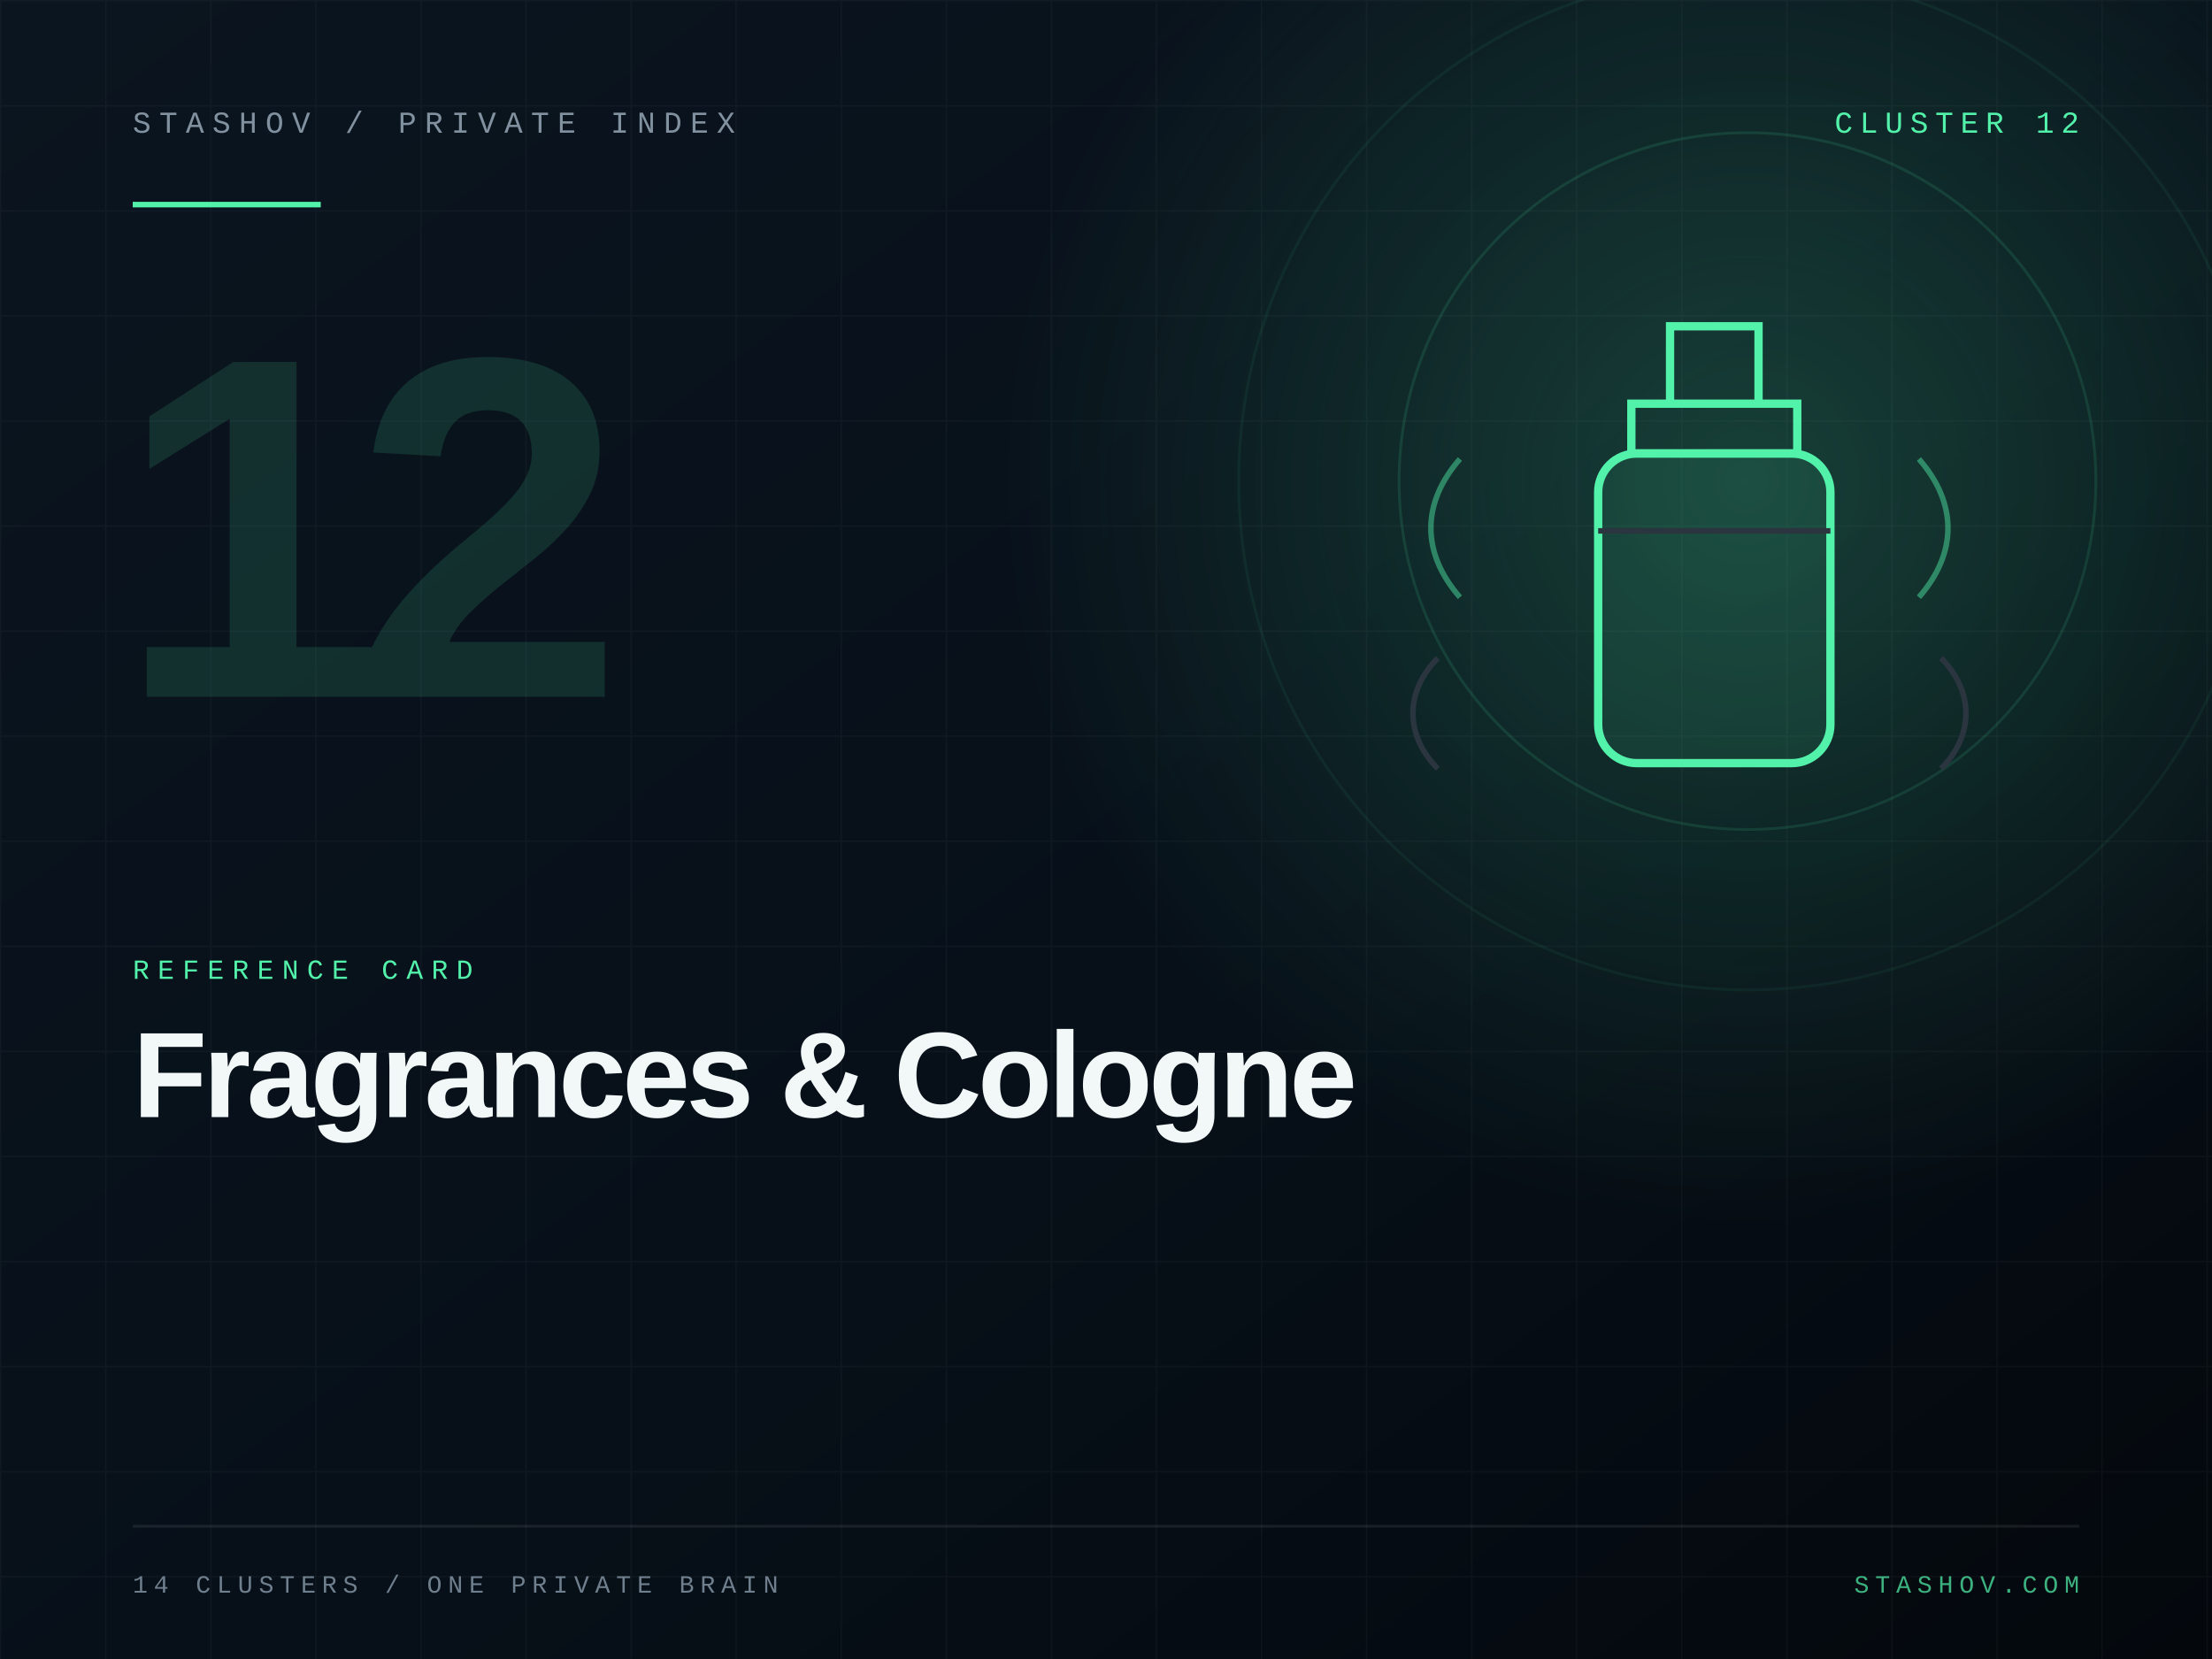
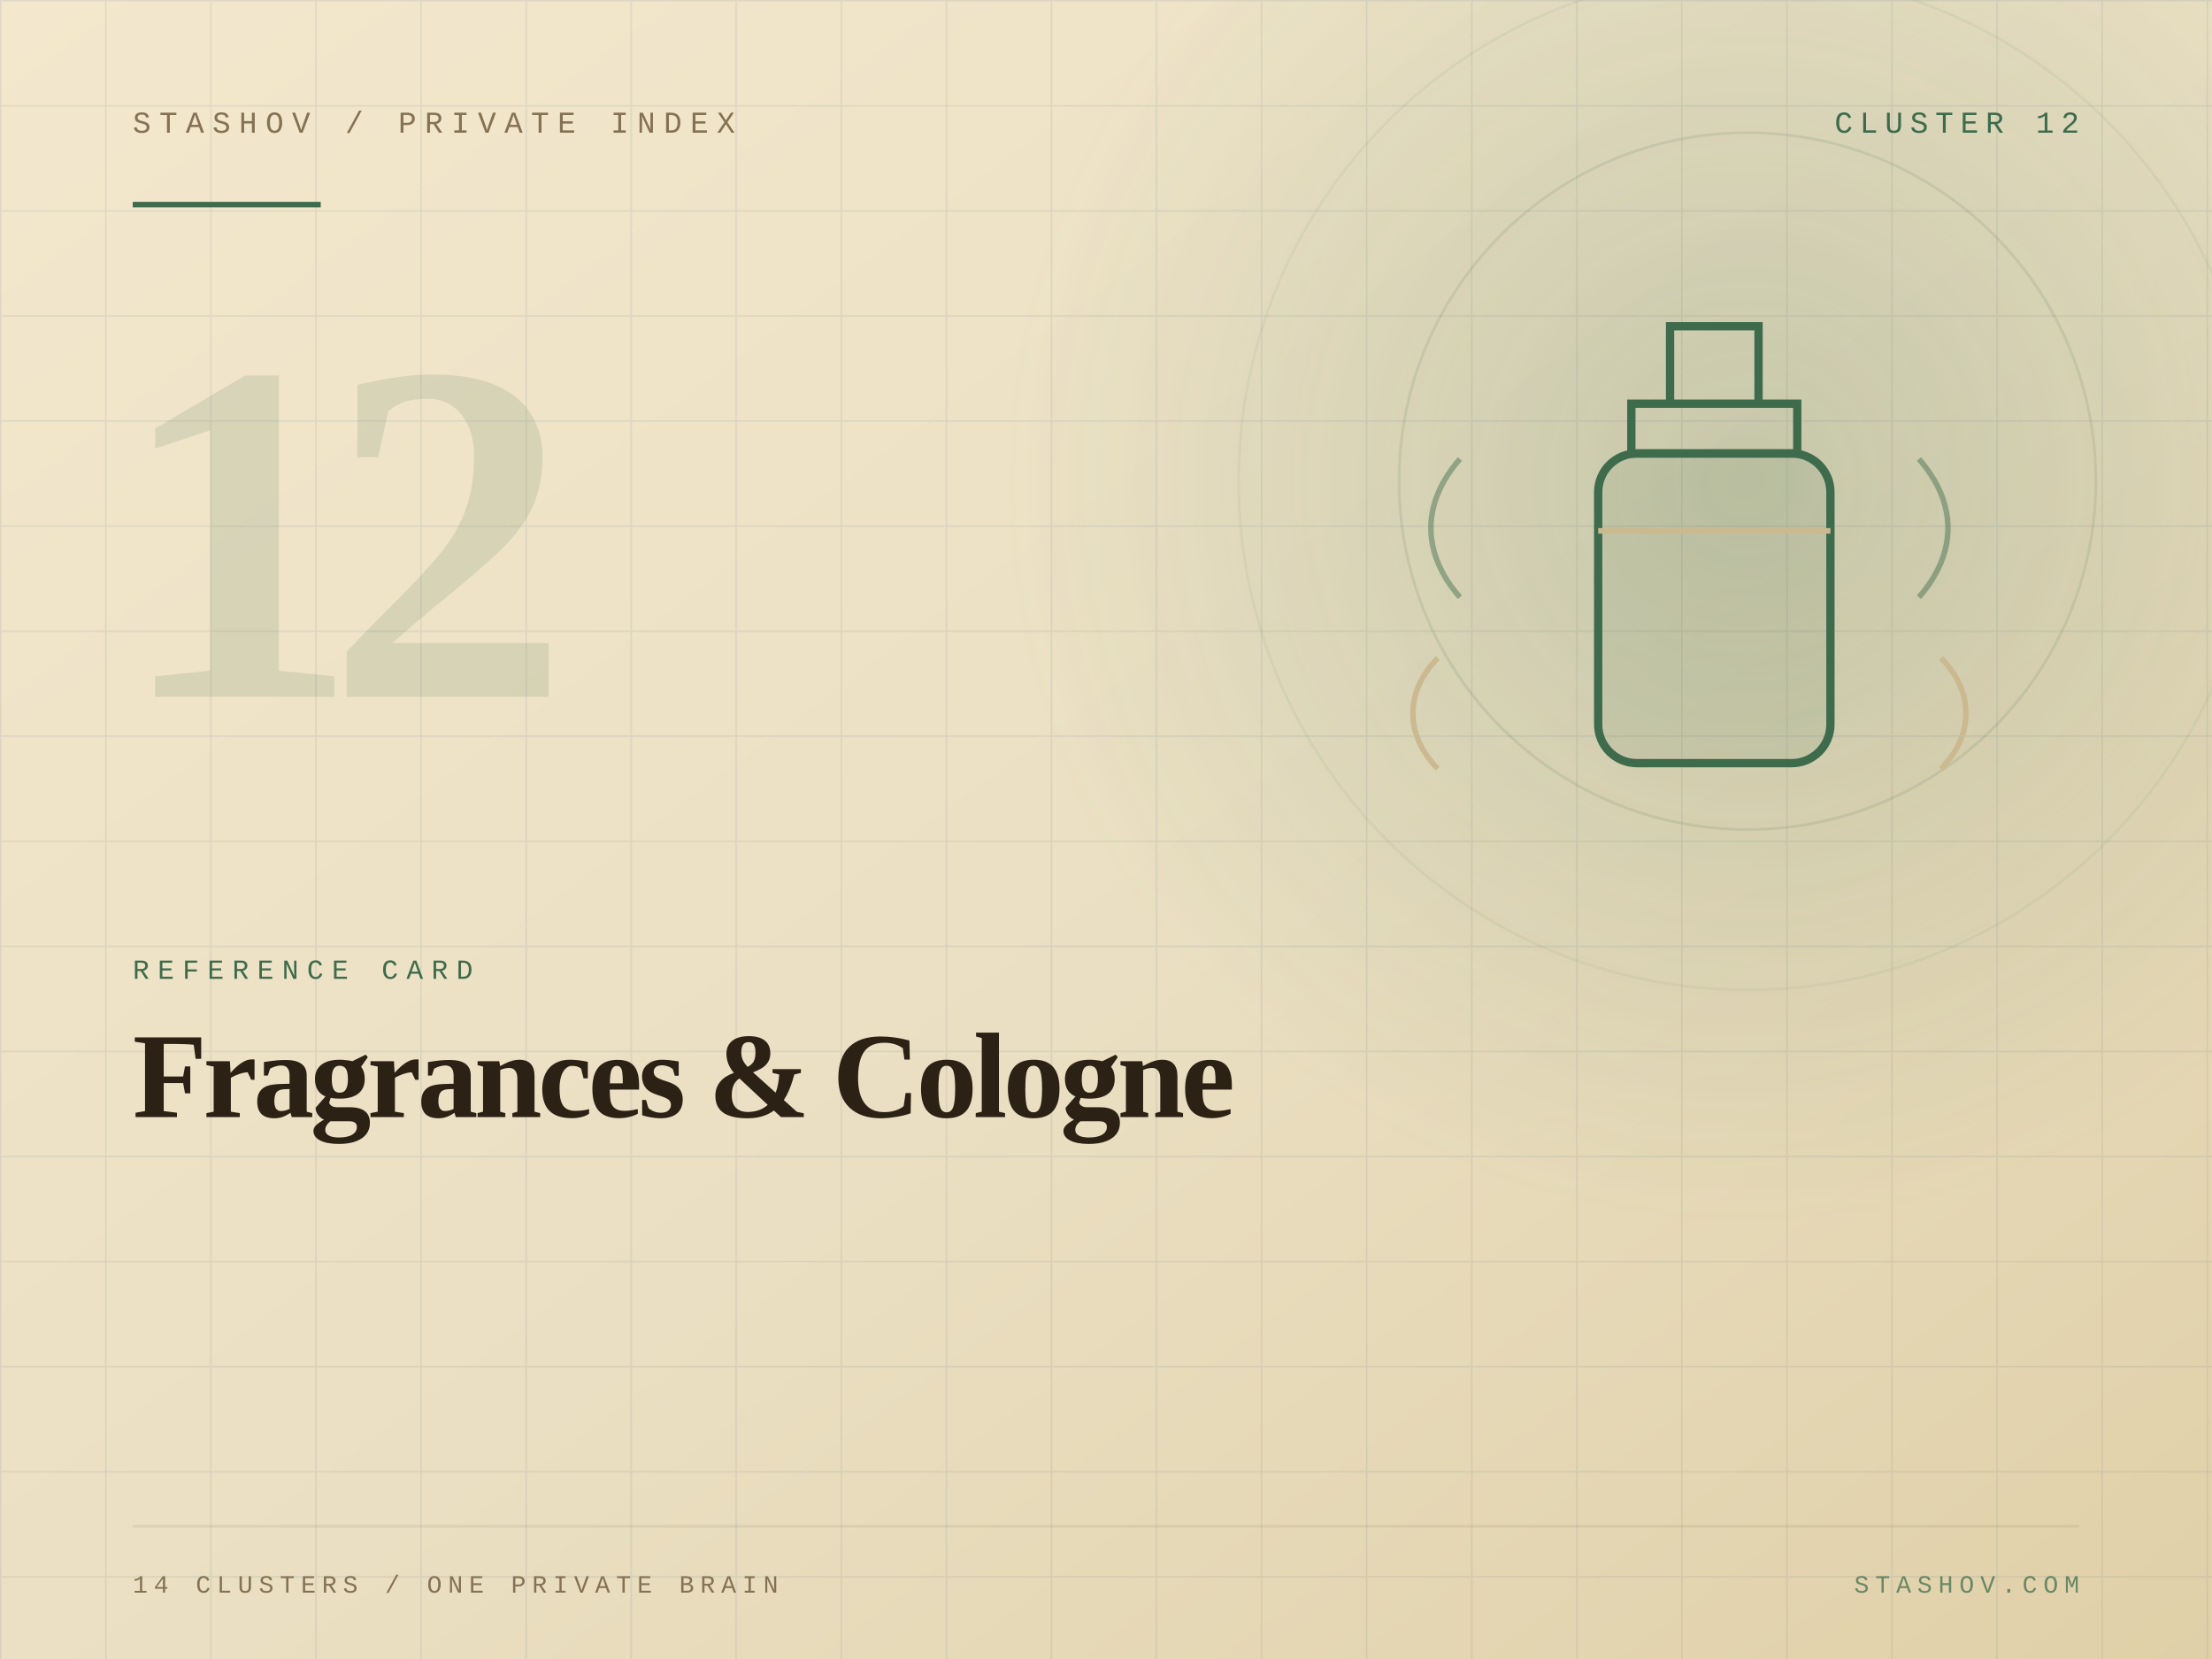
<svg xmlns="http://www.w3.org/2000/svg" width="800" height="600" viewBox="0 0 800 600" role="img" aria-label="Fragrances &amp; Cologne reference card">
  <defs>
    <linearGradient id="bg" x1="0" y1="0" x2="1" y2="1">
-       <stop offset="0" stop-color="#0b151f" />
-       <stop offset="0.55" stop-color="#071019" />
-       <stop offset="1" stop-color="#04080d" />
+       <stop offset="0" stop-color="#f3e8cd" />
+       <stop offset="0.55" stop-color="#eadfc2" />
+       <stop offset="1" stop-color="#e0d0a8" />
    </linearGradient>
    <radialGradient id="glow" cx="0.5" cy="0.5" r="0.5">
-       <stop offset="0" stop-color="#52f2ab" stop-opacity="0.3" />
-       <stop offset="1" stop-color="#52f2ab" stop-opacity="0" />
+       <stop offset="0" stop-color="#3d6b4c" stop-opacity="0.3" />
+       <stop offset="1" stop-color="#3d6b4c" stop-opacity="0" />
    </radialGradient>
    <pattern id="grid" width="38" height="38" patternUnits="userSpaceOnUse">
-       <path d="M38 0H0V38" fill="none" stroke="#ffffff" stroke-opacity="0.035" />
+       <path d="M38 0H0V38" fill="none" stroke="#31517e" stroke-opacity="0.10" />
    </pattern>
  </defs>
  <rect width="800" height="600" fill="url(#bg)" />
  <rect width="800" height="600" fill="url(#grid)" />
  <circle cx="632" cy="174" r="270" fill="url(#glow)" opacity="0.7" />
-   <circle cx="632" cy="174" r="126" fill="none" stroke="#52f2ab" stroke-opacity="0.12" stroke-width="1" />
-   <circle cx="632" cy="174" r="184" fill="none" stroke="#52f2ab" stroke-opacity="0.06" stroke-width="1" />
-   <path d="M48 74h68" stroke="#52f2ab" stroke-width="2" />
-   <text x="48" y="48" fill="#82919f" font-family="Consolas, 'Courier New', monospace" font-size="11" letter-spacing="3">STASHOV / PRIVATE INDEX</text>
-   <text x="752" y="48" text-anchor="end" fill="#52f2ab" font-family="Consolas, 'Courier New', monospace" font-size="11" letter-spacing="2.5">CLUSTER 12</text>
-   <text x="42" y="252" fill="#52f2ab" fill-opacity="0.13" font-family="'Segoe UI', Arial, sans-serif" font-size="176" font-weight="700" letter-spacing="-12">12</text>
+   <circle cx="632" cy="174" r="126" fill="none" stroke="#3d6b4c" stroke-opacity="0.12" stroke-width="1" />
+   <circle cx="632" cy="174" r="184" fill="none" stroke="#3d6b4c" stroke-opacity="0.06" stroke-width="1" />
+   <path d="M48 74h68" stroke="#3d6b4c" stroke-width="2" />
+   <text x="48" y="48" fill="#857254" font-family="Consolas, 'Courier New', monospace" font-size="11" letter-spacing="3">STASHOV / PRIVATE INDEX</text>
+   <text x="752" y="48" text-anchor="end" fill="#3d6b4c" font-family="Consolas, 'Courier New', monospace" font-size="11" letter-spacing="2.5">CLUSTER 12</text>
+   <text x="42" y="252" fill="#3d6b4c" fill-opacity="0.13" font-family="Georgia, 'Times New Roman', serif" font-size="176" font-weight="700" letter-spacing="-12">12</text>
  <g transform="translate(500 72)">
-     <path d="M90 92h60v-18H90zM104 74V46h32v28" fill="none" stroke="#52f2ab" stroke-width="3" />
-     <rect x="78" y="92" width="84" height="112" rx="14" fill="#52f2ab" fill-opacity="0.09" stroke="#52f2ab" stroke-width="3" />
-     <path d="M78 120h84" stroke="#2b3540" stroke-width="2" />
-     <path d="M194 94c14 16 14 34 0 50M28 94c-14 16-14 34 0 50" fill="none" stroke="#52f2ab" stroke-width="2" opacity="0.45" />
-     <path d="M202 166c12 12 12 28 0 40M20 166c-12 12-12 28 0 40" fill="none" stroke="#2b3540" stroke-width="2" />
+     <path d="M90 92h60v-18H90zM104 74V46h32v28" fill="none" stroke="#3d6b4c" stroke-width="3" />
+     <rect x="78" y="92" width="84" height="112" rx="14" fill="#3d6b4c" fill-opacity="0.09" stroke="#3d6b4c" stroke-width="3" />
+     <path d="M78 120h84" stroke="#cbb98f" stroke-width="2" />
+     <path d="M194 94c14 16 14 34 0 50M28 94c-14 16-14 34 0 50" fill="none" stroke="#3d6b4c" stroke-width="2" opacity="0.45" />
+     <path d="M202 166c12 12 12 28 0 40M20 166c-12 12-12 28 0 40" fill="none" stroke="#cbb98f" stroke-width="2" />
  </g>
-   <text x="48" y="354" fill="#52f2ab" font-family="Consolas, 'Courier New', monospace" font-size="10" letter-spacing="3">REFERENCE CARD</text>
-   <text x="48" y="404" fill="#f2f7f8" font-family="'Segoe UI', Arial, sans-serif" font-size="44" font-weight="600" letter-spacing="-1.4">
+   <text x="48" y="354" fill="#3d6b4c" font-family="Consolas, 'Courier New', monospace" font-size="10" letter-spacing="3">REFERENCE CARD</text>
+   <text x="48" y="404" fill="#2b2115" font-family="Georgia, 'Times New Roman', serif" font-size="44" font-weight="600" letter-spacing="-1.4">
    <tspan x="48" dy="0">Fragrances &amp; Cologne</tspan>
  </text>
-   <path d="M48 552h704" stroke="#ffffff" stroke-opacity="0.08" />
-   <text x="48" y="576" fill="#6f7f8d" font-family="Consolas, 'Courier New', monospace" font-size="9" letter-spacing="2.2">14 CLUSTERS / ONE PRIVATE BRAIN</text>
-   <text x="752" y="576" text-anchor="end" fill="#52f2ab" fill-opacity="0.72" font-family="Consolas, 'Courier New', monospace" font-size="9" letter-spacing="2.2">STASHOV.COM</text>
+   <path d="M48 552h704" stroke="#4a3823" stroke-opacity="0.08" />
+   <text x="48" y="576" fill="#857254" font-family="Consolas, 'Courier New', monospace" font-size="9" letter-spacing="2.2">14 CLUSTERS / ONE PRIVATE BRAIN</text>
+   <text x="752" y="576" text-anchor="end" fill="#3d6b4c" fill-opacity="0.72" font-family="Consolas, 'Courier New', monospace" font-size="9" letter-spacing="2.2">STASHOV.COM</text>
</svg>
